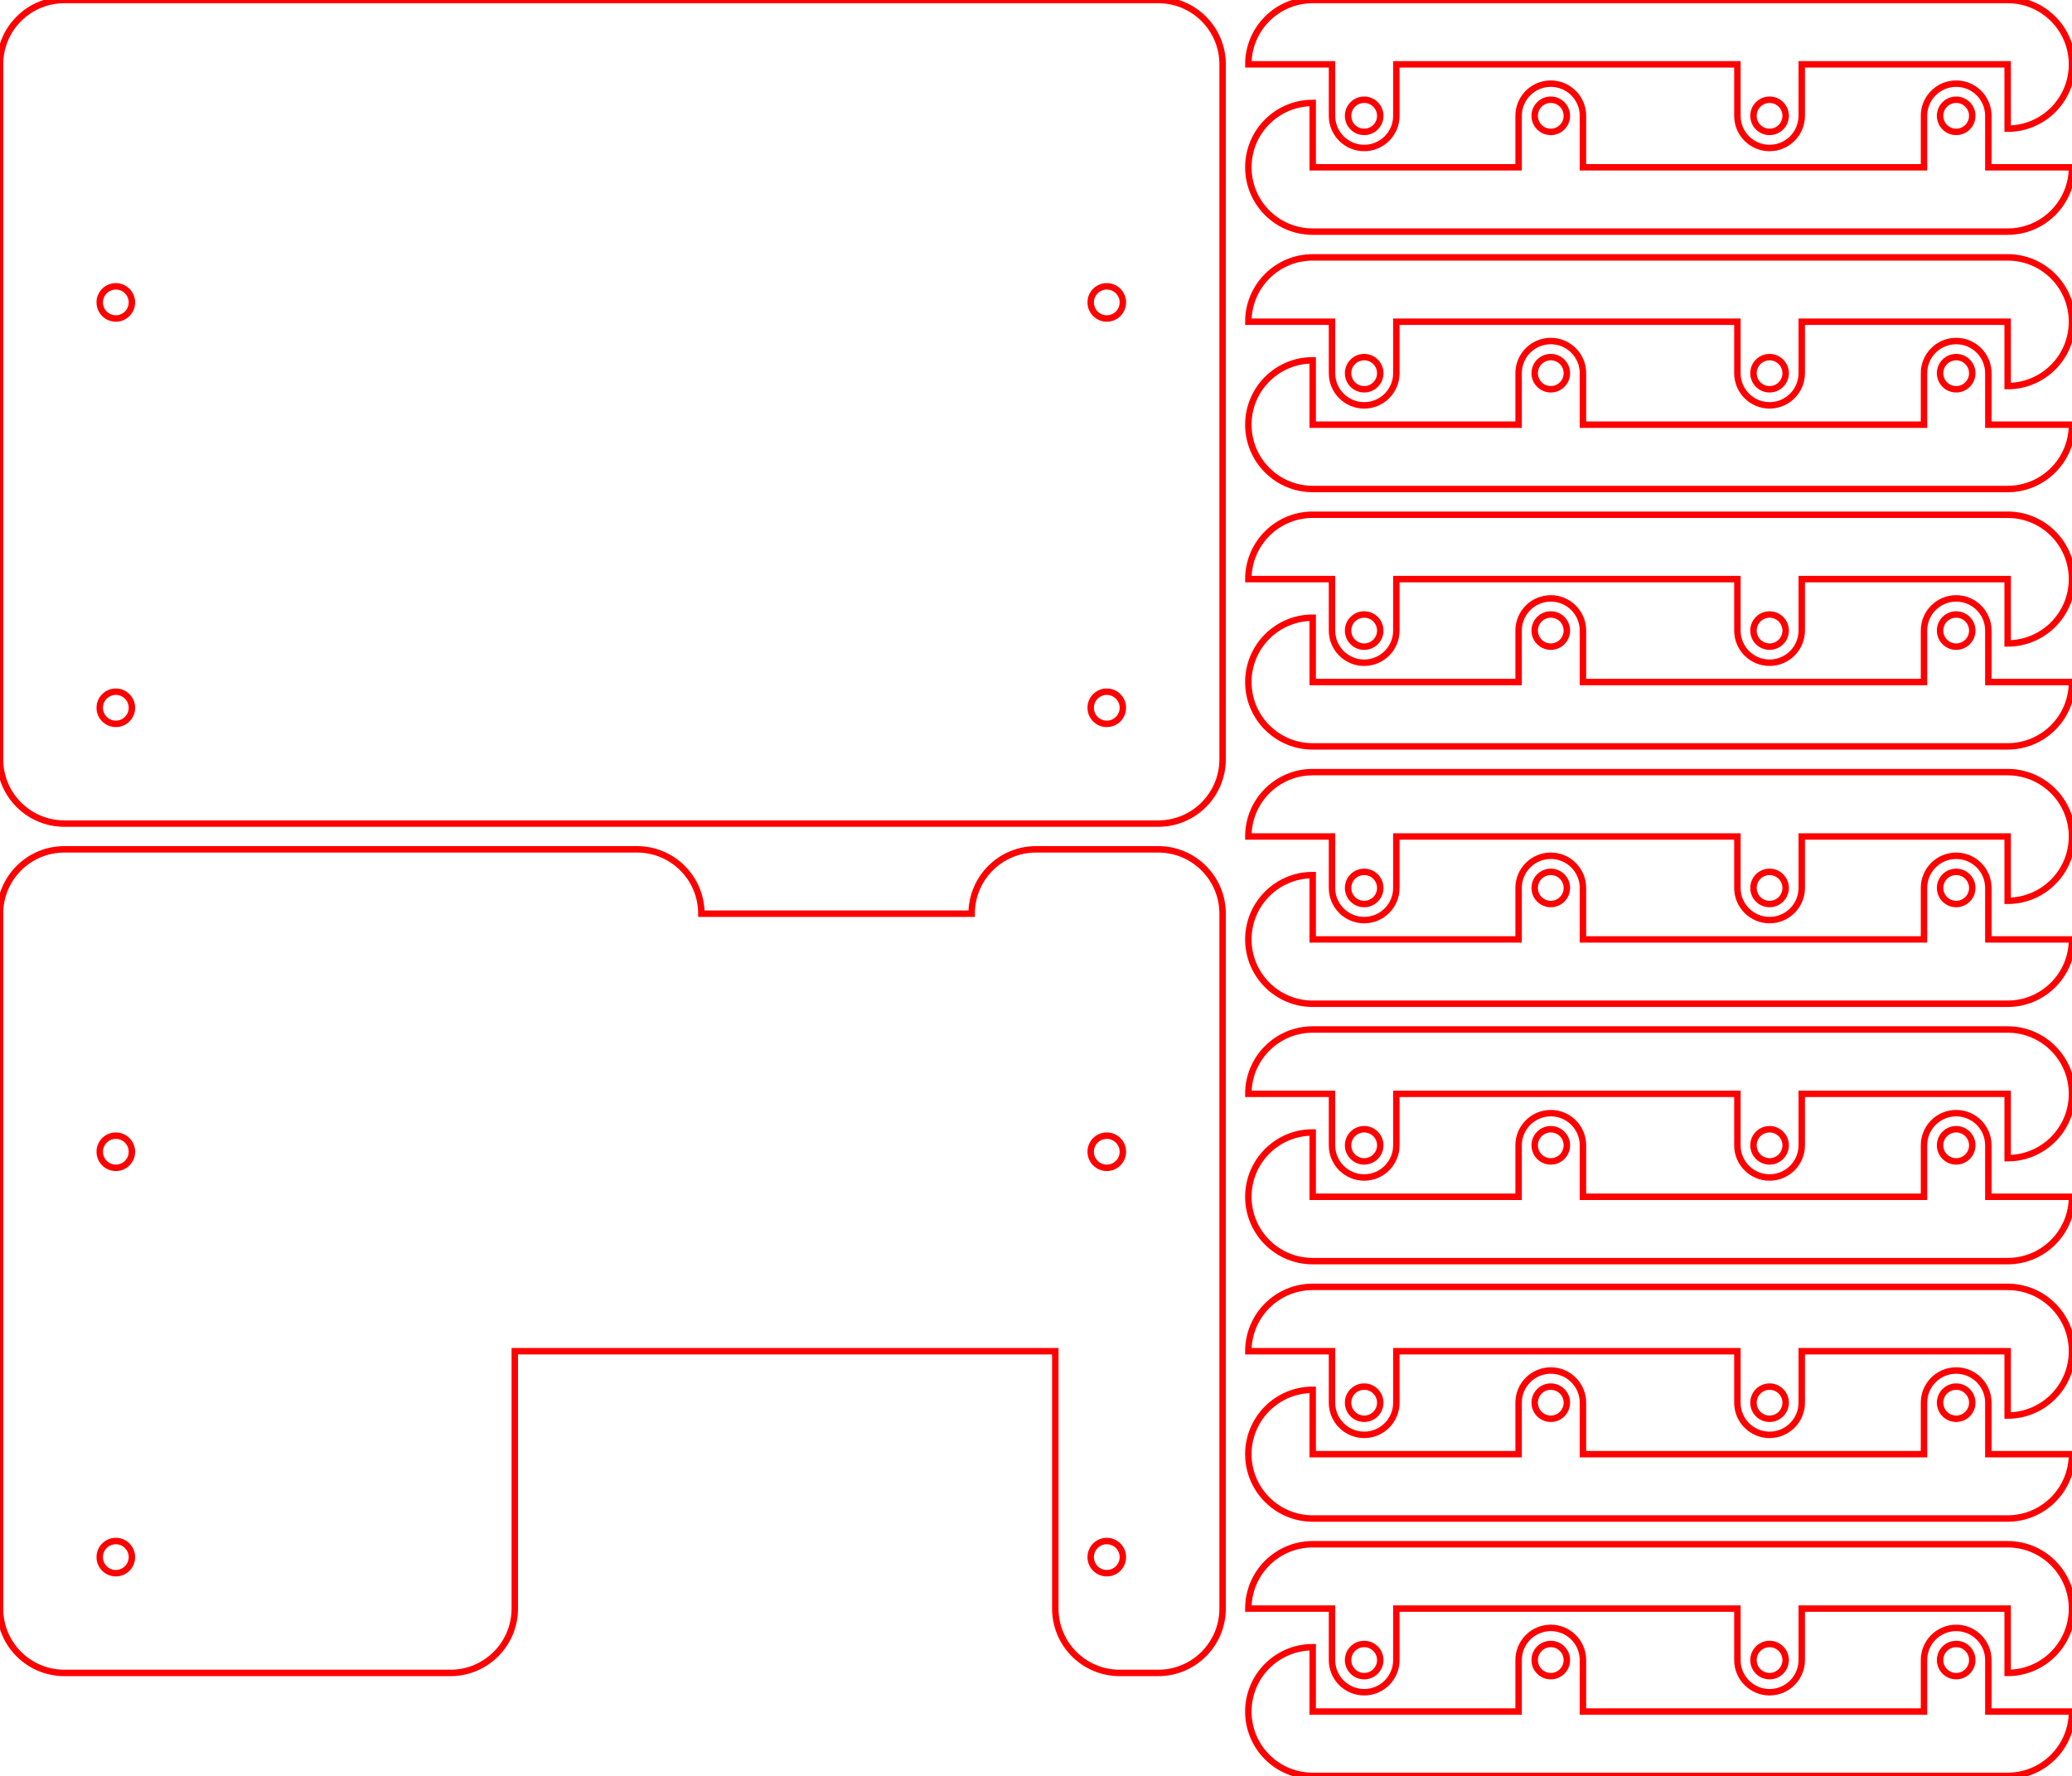
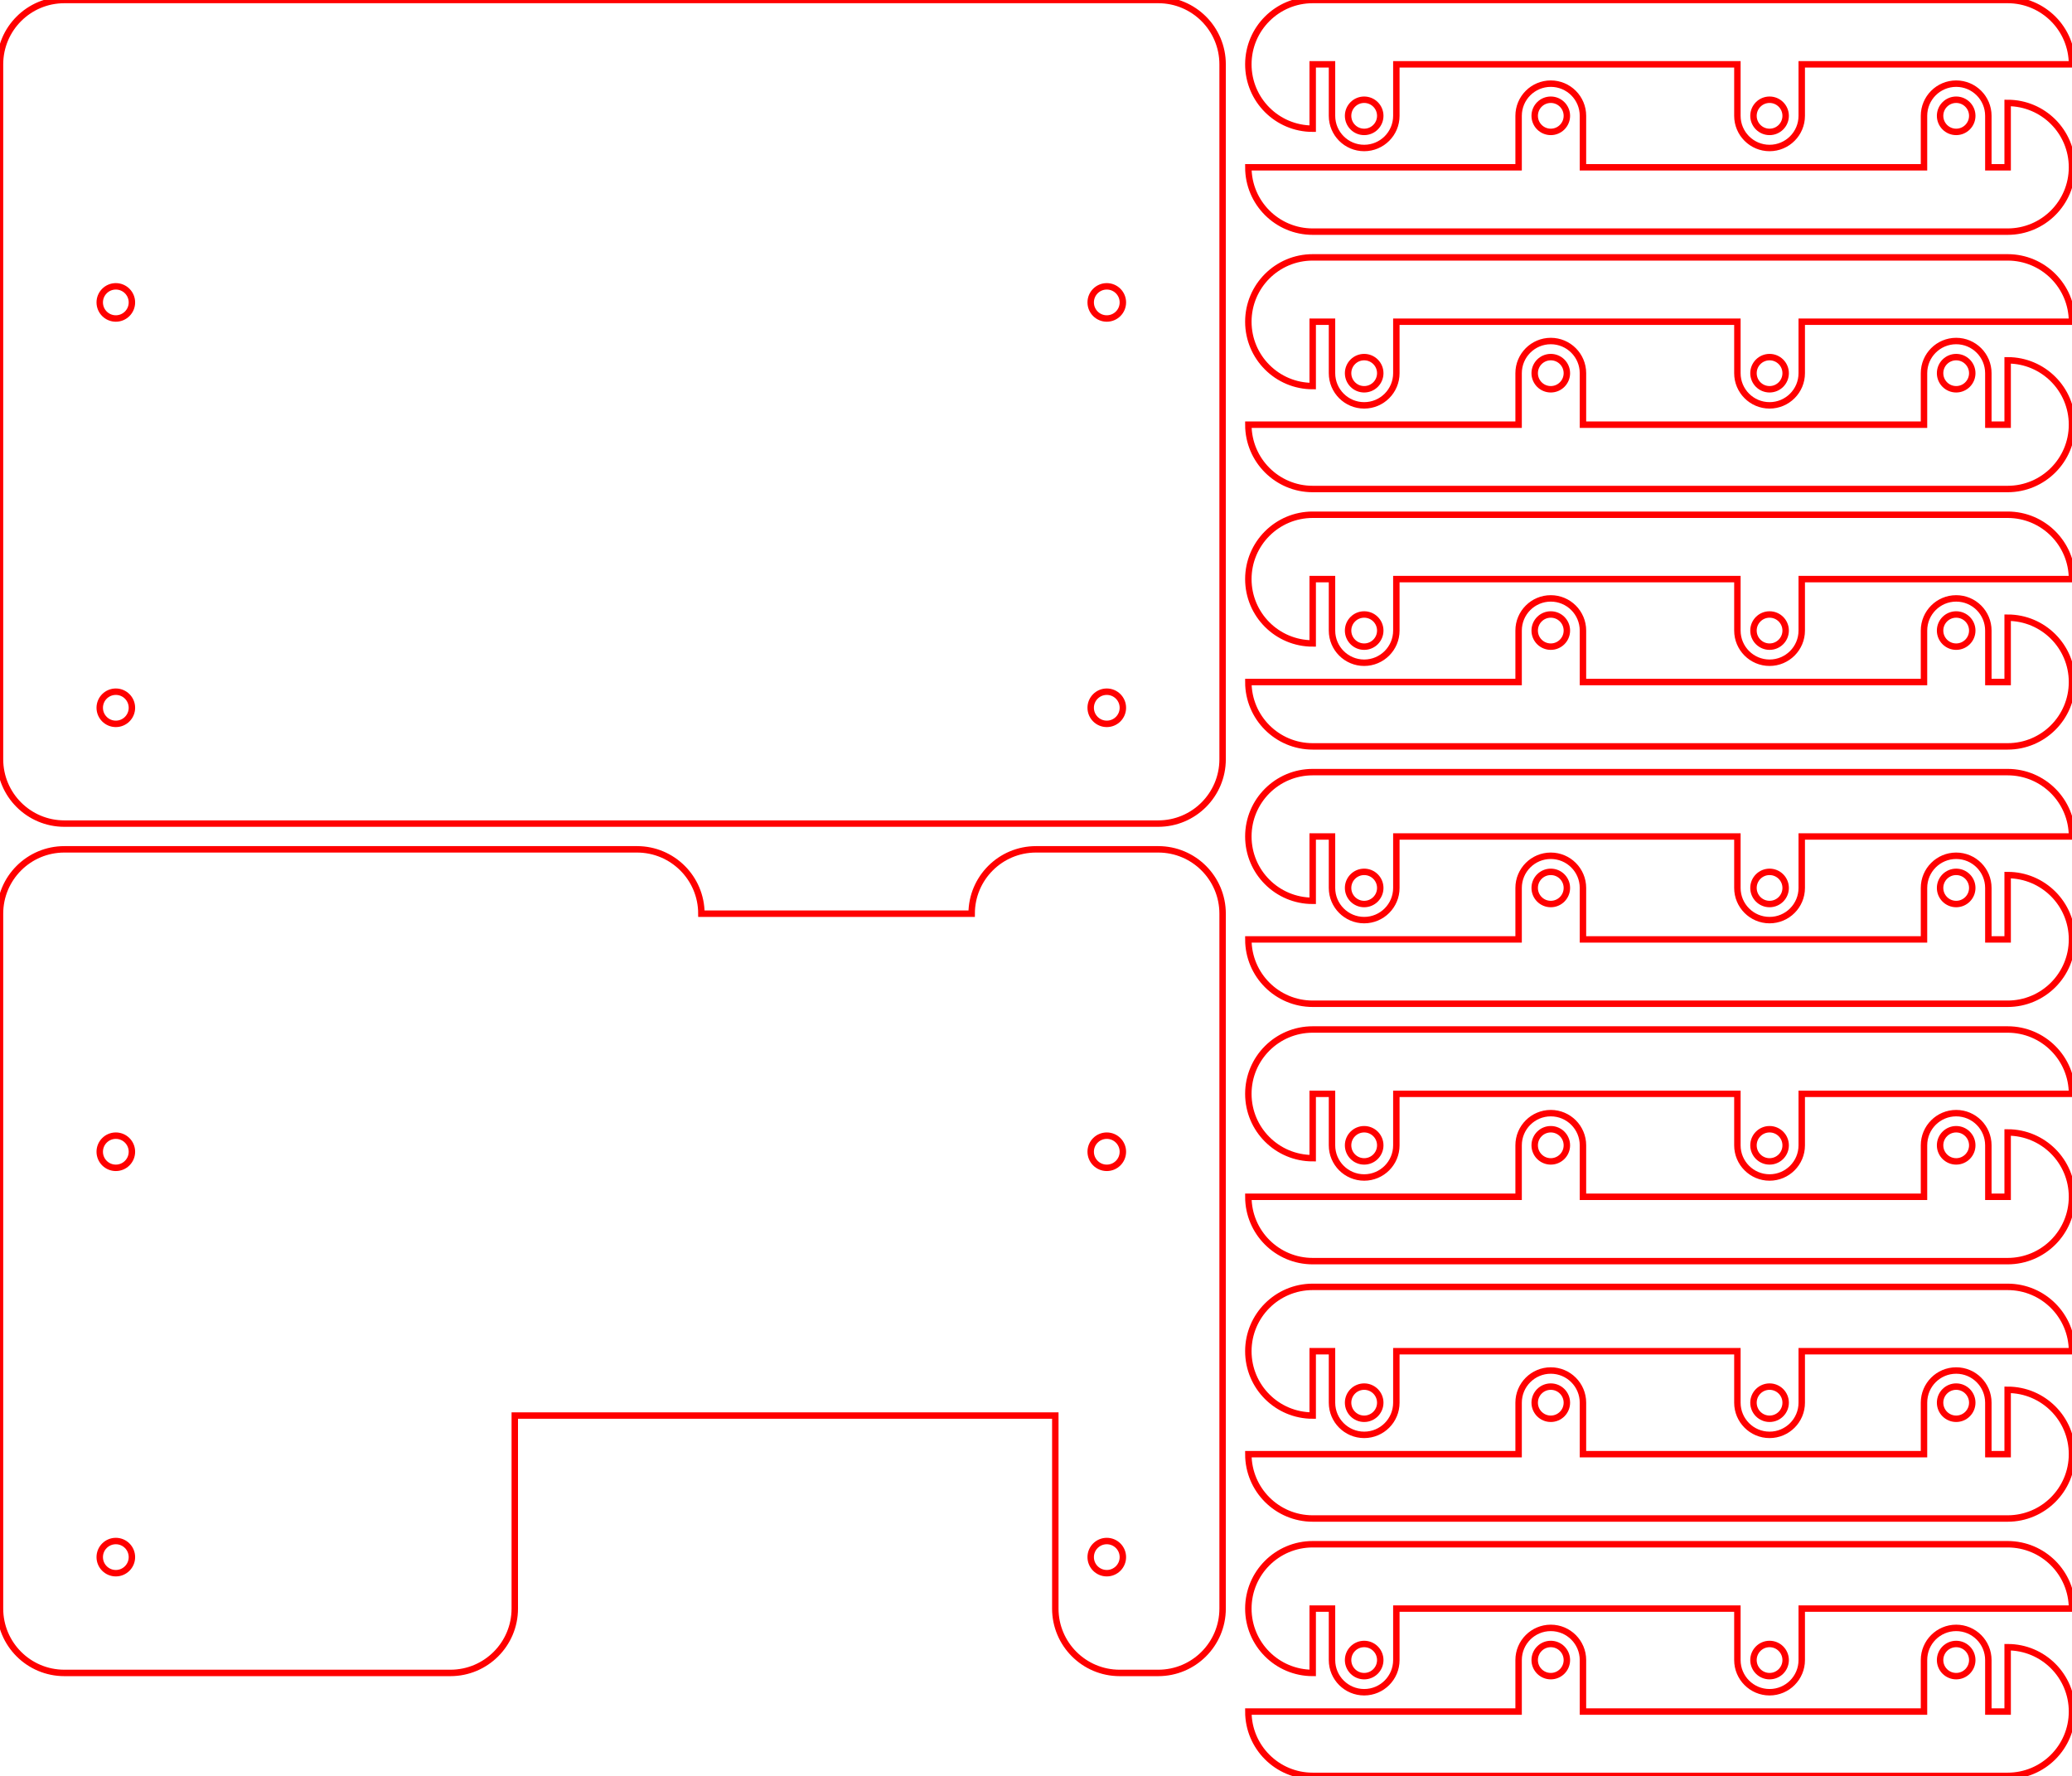
<svg xmlns="http://www.w3.org/2000/svg" baseProfile="full" height="138mm" version="1.1" viewBox="0, 0, 161, 138" width="161mm">
  <defs />
  <g>
    <rect fill="none" height="64" rx="5" ry="5" stroke="red" stroke-width="0.5" width="95" x="0" y="0" />
    <g>
      <circle cx="9" cy="23.5" fill="none" r="1.25" stroke="red" stroke-width="0.5" />
+       <circle cx="86" cy="23.5" fill="none" r="1.25" stroke="red" stroke-width="0.5" />
      <circle cx="9" cy="55" fill="none" r="1.25" stroke="red" stroke-width="0.5" />
-       <circle cx="86" cy="23.5" fill="none" r="1.25" stroke="red" stroke-width="0.5" />
      <circle cx="86" cy="55" fill="none" r="1.25" stroke="red" stroke-width="0.5" />
    </g>
  </g>
  <g transform="translate(0,66)">
-     <path d="M 0 5 a 5 5 0 0,1 5.0 -5.0 l 44.5 -0.0 a 5 5 90 0,1 5.0 5.0 l 21.0 -0.0 a 5 5 0 0,1 5.0 -5.0 l 9.5 -0.0 a 5 5 90 0,1 5.0 5.0 l 0.0 54.0 a 5 5 180 0,1 -5.0 5.0 l -3.0 0.0 a 5 5 270 0,1 -5.0 -5.0 l -0.0 -20.0 l -42.0 0.0 l 0.0 20.0 a 5 5 180 0,1 -5.0 5.0 l -30.0 0.0 a 5 5 270 0,1 -5.0 -5.0 z" fill="none" stroke="red" stroke-width="0.5" />
+     <path d="M 0 5 a 5 5 0 0,1 5.0 -5.0 l 44.5 -0.0 a 5 5 90 0,1 5.0 5.0 l 21.0 -0.0 a 5 5 0 0,1 5.0 -5.0 l 9.5 -0.0 a 5 5 90 0,1 5.0 5.0 l 0.0 54.0 a 5 5 180 0,1 -5.0 5.0 l -3.0 0.0 a 5 5 270 0,1 -5.0 -5.0 l -0.0 -15.0 l -42.0 0.0 l 0.0 15.0 a 5 5 180 0,1 -5.0 5.0 l -30.0 0.0 a 5 5 270 0,1 -5.0 -5.0 z" fill="none" stroke="red" stroke-width="0.5" />
    <g>
      <circle cx="9" cy="23.5" fill="none" r="1.25" stroke="red" stroke-width="0.5" />
+       <circle cx="86" cy="23.5" fill="none" r="1.25" stroke="red" stroke-width="0.5" />
      <circle cx="9" cy="55" fill="none" r="1.25" stroke="red" stroke-width="0.5" />
-       <circle cx="86" cy="23.5" fill="none" r="1.25" stroke="red" stroke-width="0.5" />
      <circle cx="86" cy="55" fill="none" r="1.25" stroke="red" stroke-width="0.5" />
    </g>
  </g>
  <g transform="translate(161,0) rotate(90)">
-     <path d="M 0 5 a 5 5 0 0,1 10 0 l -5 0 l 0 16.0 l 4 0 a 2.5 2.5 0 0,1 0 5 l -4 0 l 0 26.5 l 4 0 a 2.5 2.5 0 0,1 0 5 l -4 0 l 0 6.5 a 5 5 0 0,1 -5 -5 z" fill="none" stroke="red" stroke-width="0.5" />
+     <path d="M 0 5 a 5 5 0 0,1 5.0 -5.0 l 0.0 21.0 l 4.0 -0.0 a 2.5 2.5 90 0,1 0.0 5.0 l -4.0 0.0 l 0.0 26.5 l 4.0 -0.0 a 2.5 2.5 90 0,1 0.0 5.0 l -4.0 0.0 l 0.0 1.5 l 5.0 -0.0 a 5 5 180 0,1 -10.0 0.0 z" fill="none" stroke="red" stroke-width="0.5" />
    <circle cx="9" cy="23.5" fill="none" r="1.25" stroke="red" stroke-width="0.5" />
    <circle cx="9" cy="55" fill="none" r="1.25" stroke="red" stroke-width="0.5" />
  </g>
  <g transform="translate(97,18) rotate(-90)">
-     <path d="M 0 5 a 5 5 0 0,1 10 0 l -5 0 l 0 16.0 l 4 0 a 2.5 2.5 0 0,1 0 5 l -4 0 l 0 26.5 l 4 0 a 2.5 2.5 0 0,1 0 5 l -4 0 l 0 6.5 a 5 5 0 0,1 -5 -5 z" fill="none" stroke="red" stroke-width="0.5" />
+     <path d="M 0 5 a 5 5 0 0,1 5.0 -5.0 l 0.0 21.0 l 4.0 -0.0 a 2.5 2.5 90 0,1 0.0 5.0 l -4.0 0.0 l 0.0 26.5 l 4.0 -0.0 a 2.5 2.5 90 0,1 0.0 5.0 l -4.0 0.0 l 0.0 1.5 l 5.0 -0.0 a 5 5 180 0,1 -10.0 0.0 z" fill="none" stroke="red" stroke-width="0.5" />
    <circle cx="9" cy="23.5" fill="none" r="1.25" stroke="red" stroke-width="0.5" />
    <circle cx="9" cy="55" fill="none" r="1.25" stroke="red" stroke-width="0.5" />
  </g>
  <g transform="translate(161,20) rotate(90)">
-     <path d="M 0 5 a 5 5 0 0,1 10 0 l -5 0 l 0 16.0 l 4 0 a 2.5 2.5 0 0,1 0 5 l -4 0 l 0 26.5 l 4 0 a 2.5 2.5 0 0,1 0 5 l -4 0 l 0 6.5 a 5 5 0 0,1 -5 -5 z" fill="none" stroke="red" stroke-width="0.5" />
+     <path d="M 0 5 a 5 5 0 0,1 5.0 -5.0 l 0.0 21.0 l 4.0 -0.0 a 2.5 2.5 90 0,1 0.0 5.0 l -4.0 0.0 l 0.0 26.5 l 4.0 -0.0 a 2.5 2.5 90 0,1 0.0 5.0 l -4.0 0.0 l 0.0 1.5 l 5.0 -0.0 a 5 5 180 0,1 -10.0 0.0 z" fill="none" stroke="red" stroke-width="0.5" />
    <circle cx="9" cy="23.5" fill="none" r="1.25" stroke="red" stroke-width="0.5" />
    <circle cx="9" cy="55" fill="none" r="1.25" stroke="red" stroke-width="0.5" />
  </g>
  <g transform="translate(97,38) rotate(-90)">
-     <path d="M 0 5 a 5 5 0 0,1 10 0 l -5 0 l 0 16.0 l 4 0 a 2.5 2.5 0 0,1 0 5 l -4 0 l 0 26.5 l 4 0 a 2.5 2.5 0 0,1 0 5 l -4 0 l 0 6.5 a 5 5 0 0,1 -5 -5 z" fill="none" stroke="red" stroke-width="0.5" />
+     <path d="M 0 5 a 5 5 0 0,1 5.0 -5.0 l 0.0 21.0 l 4.0 -0.0 a 2.5 2.5 90 0,1 0.0 5.0 l -4.0 0.0 l 0.0 26.5 l 4.0 -0.0 a 2.5 2.5 90 0,1 0.0 5.0 l -4.0 0.0 l 0.0 1.5 l 5.0 -0.0 a 5 5 180 0,1 -10.0 0.0 z" fill="none" stroke="red" stroke-width="0.5" />
    <circle cx="9" cy="23.5" fill="none" r="1.25" stroke="red" stroke-width="0.5" />
    <circle cx="9" cy="55" fill="none" r="1.25" stroke="red" stroke-width="0.5" />
  </g>
  <g transform="translate(161,40) rotate(90)">
-     <path d="M 0 5 a 5 5 0 0,1 10 0 l -5 0 l 0 16.0 l 4 0 a 2.5 2.5 0 0,1 0 5 l -4 0 l 0 26.5 l 4 0 a 2.5 2.5 0 0,1 0 5 l -4 0 l 0 6.5 a 5 5 0 0,1 -5 -5 z" fill="none" stroke="red" stroke-width="0.5" />
+     <path d="M 0 5 a 5 5 0 0,1 5.0 -5.0 l 0.0 21.0 l 4.0 -0.0 a 2.5 2.5 90 0,1 0.0 5.0 l -4.0 0.0 l 0.0 26.5 l 4.0 -0.0 a 2.5 2.5 90 0,1 0.0 5.0 l -4.0 0.0 l 0.0 1.5 l 5.0 -0.0 a 5 5 180 0,1 -10.0 0.0 z" fill="none" stroke="red" stroke-width="0.5" />
    <circle cx="9" cy="23.5" fill="none" r="1.25" stroke="red" stroke-width="0.5" />
    <circle cx="9" cy="55" fill="none" r="1.25" stroke="red" stroke-width="0.5" />
  </g>
  <g transform="translate(97,58) rotate(-90)">
-     <path d="M 0 5 a 5 5 0 0,1 10 0 l -5 0 l 0 16.0 l 4 0 a 2.5 2.5 0 0,1 0 5 l -4 0 l 0 26.5 l 4 0 a 2.5 2.5 0 0,1 0 5 l -4 0 l 0 6.5 a 5 5 0 0,1 -5 -5 z" fill="none" stroke="red" stroke-width="0.5" />
+     <path d="M 0 5 a 5 5 0 0,1 5.0 -5.0 l 0.0 21.0 l 4.0 -0.0 a 2.5 2.5 90 0,1 0.0 5.0 l -4.0 0.0 l 0.0 26.5 l 4.0 -0.0 a 2.5 2.5 90 0,1 0.0 5.0 l -4.0 0.0 l 0.0 1.5 l 5.0 -0.0 a 5 5 180 0,1 -10.0 0.0 z" fill="none" stroke="red" stroke-width="0.5" />
    <circle cx="9" cy="23.5" fill="none" r="1.25" stroke="red" stroke-width="0.5" />
    <circle cx="9" cy="55" fill="none" r="1.25" stroke="red" stroke-width="0.5" />
  </g>
  <g transform="translate(161,60) rotate(90)">
-     <path d="M 0 5 a 5 5 0 0,1 10 0 l -5 0 l 0 16.0 l 4 0 a 2.5 2.5 0 0,1 0 5 l -4 0 l 0 26.5 l 4 0 a 2.5 2.5 0 0,1 0 5 l -4 0 l 0 6.5 a 5 5 0 0,1 -5 -5 z" fill="none" stroke="red" stroke-width="0.5" />
+     <path d="M 0 5 a 5 5 0 0,1 5.0 -5.0 l 0.0 21.0 l 4.0 -0.0 a 2.5 2.5 90 0,1 0.0 5.0 l -4.0 0.0 l 0.0 26.5 l 4.0 -0.0 a 2.5 2.5 90 0,1 0.0 5.0 l -4.0 0.0 l 0.0 1.5 l 5.0 -0.0 a 5 5 180 0,1 -10.0 0.0 z" fill="none" stroke="red" stroke-width="0.5" />
    <circle cx="9" cy="23.5" fill="none" r="1.25" stroke="red" stroke-width="0.5" />
    <circle cx="9" cy="55" fill="none" r="1.25" stroke="red" stroke-width="0.5" />
  </g>
  <g transform="translate(97,78) rotate(-90)">
-     <path d="M 0 5 a 5 5 0 0,1 10 0 l -5 0 l 0 16.0 l 4 0 a 2.5 2.5 0 0,1 0 5 l -4 0 l 0 26.5 l 4 0 a 2.5 2.5 0 0,1 0 5 l -4 0 l 0 6.5 a 5 5 0 0,1 -5 -5 z" fill="none" stroke="red" stroke-width="0.5" />
+     <path d="M 0 5 a 5 5 0 0,1 5.0 -5.0 l 0.0 21.0 l 4.0 -0.0 a 2.5 2.5 90 0,1 0.0 5.0 l -4.0 0.0 l 0.0 26.5 l 4.0 -0.0 a 2.5 2.5 90 0,1 0.0 5.0 l -4.0 0.0 l 0.0 1.5 l 5.0 -0.0 a 5 5 180 0,1 -10.0 0.0 z" fill="none" stroke="red" stroke-width="0.5" />
    <circle cx="9" cy="23.5" fill="none" r="1.25" stroke="red" stroke-width="0.5" />
    <circle cx="9" cy="55" fill="none" r="1.25" stroke="red" stroke-width="0.5" />
  </g>
  <g transform="translate(161,80) rotate(90)">
-     <path d="M 0 5 a 5 5 0 0,1 10 0 l -5 0 l 0 16.0 l 4 0 a 2.5 2.5 0 0,1 0 5 l -4 0 l 0 26.5 l 4 0 a 2.5 2.5 0 0,1 0 5 l -4 0 l 0 6.5 a 5 5 0 0,1 -5 -5 z" fill="none" stroke="red" stroke-width="0.5" />
+     <path d="M 0 5 a 5 5 0 0,1 5.0 -5.0 l 0.0 21.0 l 4.0 -0.0 a 2.5 2.5 90 0,1 0.0 5.0 l -4.0 0.0 l 0.0 26.5 l 4.0 -0.0 a 2.5 2.5 90 0,1 0.0 5.0 l -4.0 0.0 l 0.0 1.5 l 5.0 -0.0 a 5 5 180 0,1 -10.0 0.0 z" fill="none" stroke="red" stroke-width="0.5" />
    <circle cx="9" cy="23.5" fill="none" r="1.25" stroke="red" stroke-width="0.5" />
    <circle cx="9" cy="55" fill="none" r="1.25" stroke="red" stroke-width="0.5" />
  </g>
  <g transform="translate(97,98) rotate(-90)">
-     <path d="M 0 5 a 5 5 0 0,1 10 0 l -5 0 l 0 16.0 l 4 0 a 2.5 2.5 0 0,1 0 5 l -4 0 l 0 26.5 l 4 0 a 2.5 2.5 0 0,1 0 5 l -4 0 l 0 6.5 a 5 5 0 0,1 -5 -5 z" fill="none" stroke="red" stroke-width="0.5" />
+     <path d="M 0 5 a 5 5 0 0,1 5.0 -5.0 l 0.0 21.0 l 4.0 -0.0 a 2.5 2.5 90 0,1 0.0 5.0 l -4.0 0.0 l 0.0 26.5 l 4.0 -0.0 a 2.5 2.5 90 0,1 0.0 5.0 l -4.0 0.0 l 0.0 1.5 l 5.0 -0.0 a 5 5 180 0,1 -10.0 0.0 z" fill="none" stroke="red" stroke-width="0.5" />
    <circle cx="9" cy="23.5" fill="none" r="1.25" stroke="red" stroke-width="0.5" />
    <circle cx="9" cy="55" fill="none" r="1.25" stroke="red" stroke-width="0.5" />
  </g>
  <g transform="translate(161,100) rotate(90)">
-     <path d="M 0 5 a 5 5 0 0,1 10 0 l -5 0 l 0 16.0 l 4 0 a 2.5 2.5 0 0,1 0 5 l -4 0 l 0 26.5 l 4 0 a 2.5 2.5 0 0,1 0 5 l -4 0 l 0 6.5 a 5 5 0 0,1 -5 -5 z" fill="none" stroke="red" stroke-width="0.5" />
+     <path d="M 0 5 a 5 5 0 0,1 5.0 -5.0 l 0.0 21.0 l 4.0 -0.0 a 2.5 2.5 90 0,1 0.0 5.0 l -4.0 0.0 l 0.0 26.5 l 4.0 -0.0 a 2.5 2.5 90 0,1 0.0 5.0 l -4.0 0.0 l 0.0 1.5 l 5.0 -0.0 a 5 5 180 0,1 -10.0 0.0 z" fill="none" stroke="red" stroke-width="0.5" />
    <circle cx="9" cy="23.5" fill="none" r="1.25" stroke="red" stroke-width="0.5" />
    <circle cx="9" cy="55" fill="none" r="1.25" stroke="red" stroke-width="0.5" />
  </g>
  <g transform="translate(97,118) rotate(-90)">
-     <path d="M 0 5 a 5 5 0 0,1 10 0 l -5 0 l 0 16.0 l 4 0 a 2.5 2.5 0 0,1 0 5 l -4 0 l 0 26.5 l 4 0 a 2.5 2.5 0 0,1 0 5 l -4 0 l 0 6.5 a 5 5 0 0,1 -5 -5 z" fill="none" stroke="red" stroke-width="0.5" />
+     <path d="M 0 5 a 5 5 0 0,1 5.0 -5.0 l 0.0 21.0 l 4.0 -0.0 a 2.5 2.5 90 0,1 0.0 5.0 l -4.0 0.0 l 0.0 26.5 l 4.0 -0.0 a 2.5 2.5 90 0,1 0.0 5.0 l -4.0 0.0 l 0.0 1.5 l 5.0 -0.0 a 5 5 180 0,1 -10.0 0.0 z" fill="none" stroke="red" stroke-width="0.5" />
    <circle cx="9" cy="23.5" fill="none" r="1.25" stroke="red" stroke-width="0.5" />
    <circle cx="9" cy="55" fill="none" r="1.25" stroke="red" stroke-width="0.5" />
  </g>
  <g transform="translate(161,120) rotate(90)">
-     <path d="M 0 5 a 5 5 0 0,1 10 0 l -5 0 l 0 16.0 l 4 0 a 2.5 2.5 0 0,1 0 5 l -4 0 l 0 26.5 l 4 0 a 2.5 2.5 0 0,1 0 5 l -4 0 l 0 6.5 a 5 5 0 0,1 -5 -5 z" fill="none" stroke="red" stroke-width="0.5" />
+     <path d="M 0 5 a 5 5 0 0,1 5.0 -5.0 l 0.0 21.0 l 4.0 -0.0 a 2.5 2.5 90 0,1 0.0 5.0 l -4.0 0.0 l 0.0 26.5 l 4.0 -0.0 a 2.5 2.5 90 0,1 0.0 5.0 l -4.0 0.0 l 0.0 1.5 l 5.0 -0.0 a 5 5 180 0,1 -10.0 0.0 z" fill="none" stroke="red" stroke-width="0.5" />
    <circle cx="9" cy="23.5" fill="none" r="1.25" stroke="red" stroke-width="0.5" />
    <circle cx="9" cy="55" fill="none" r="1.25" stroke="red" stroke-width="0.5" />
  </g>
  <g transform="translate(97,138) rotate(-90)">
-     <path d="M 0 5 a 5 5 0 0,1 10 0 l -5 0 l 0 16.0 l 4 0 a 2.5 2.5 0 0,1 0 5 l -4 0 l 0 26.5 l 4 0 a 2.5 2.5 0 0,1 0 5 l -4 0 l 0 6.5 a 5 5 0 0,1 -5 -5 z" fill="none" stroke="red" stroke-width="0.5" />
+     <path d="M 0 5 a 5 5 0 0,1 5.0 -5.0 l 0.0 21.0 l 4.0 -0.0 a 2.5 2.5 90 0,1 0.0 5.0 l -4.0 0.0 l 0.0 26.5 l 4.0 -0.0 a 2.5 2.5 90 0,1 0.0 5.0 l -4.0 0.0 l 0.0 1.5 l 5.0 -0.0 a 5 5 180 0,1 -10.0 0.0 z" fill="none" stroke="red" stroke-width="0.5" />
    <circle cx="9" cy="23.5" fill="none" r="1.25" stroke="red" stroke-width="0.5" />
    <circle cx="9" cy="55" fill="none" r="1.25" stroke="red" stroke-width="0.5" />
  </g>
</svg>
